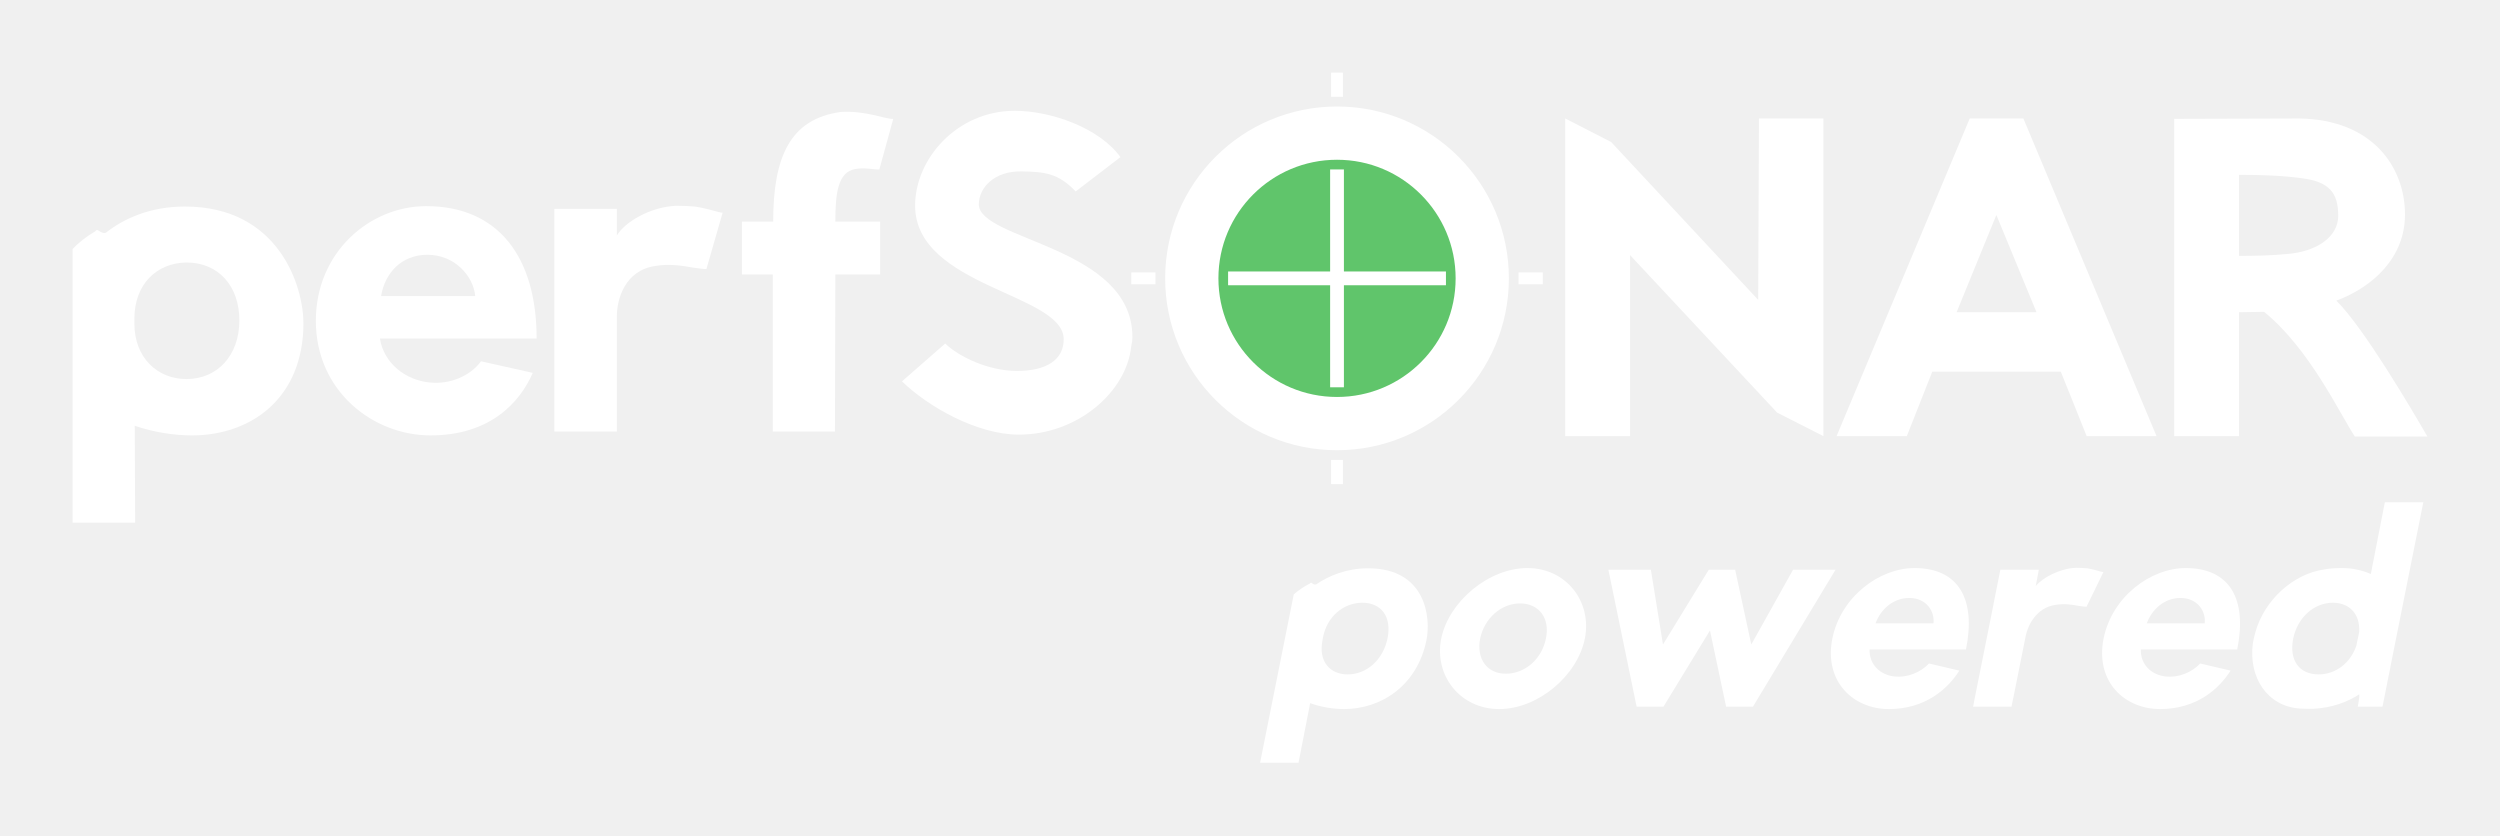
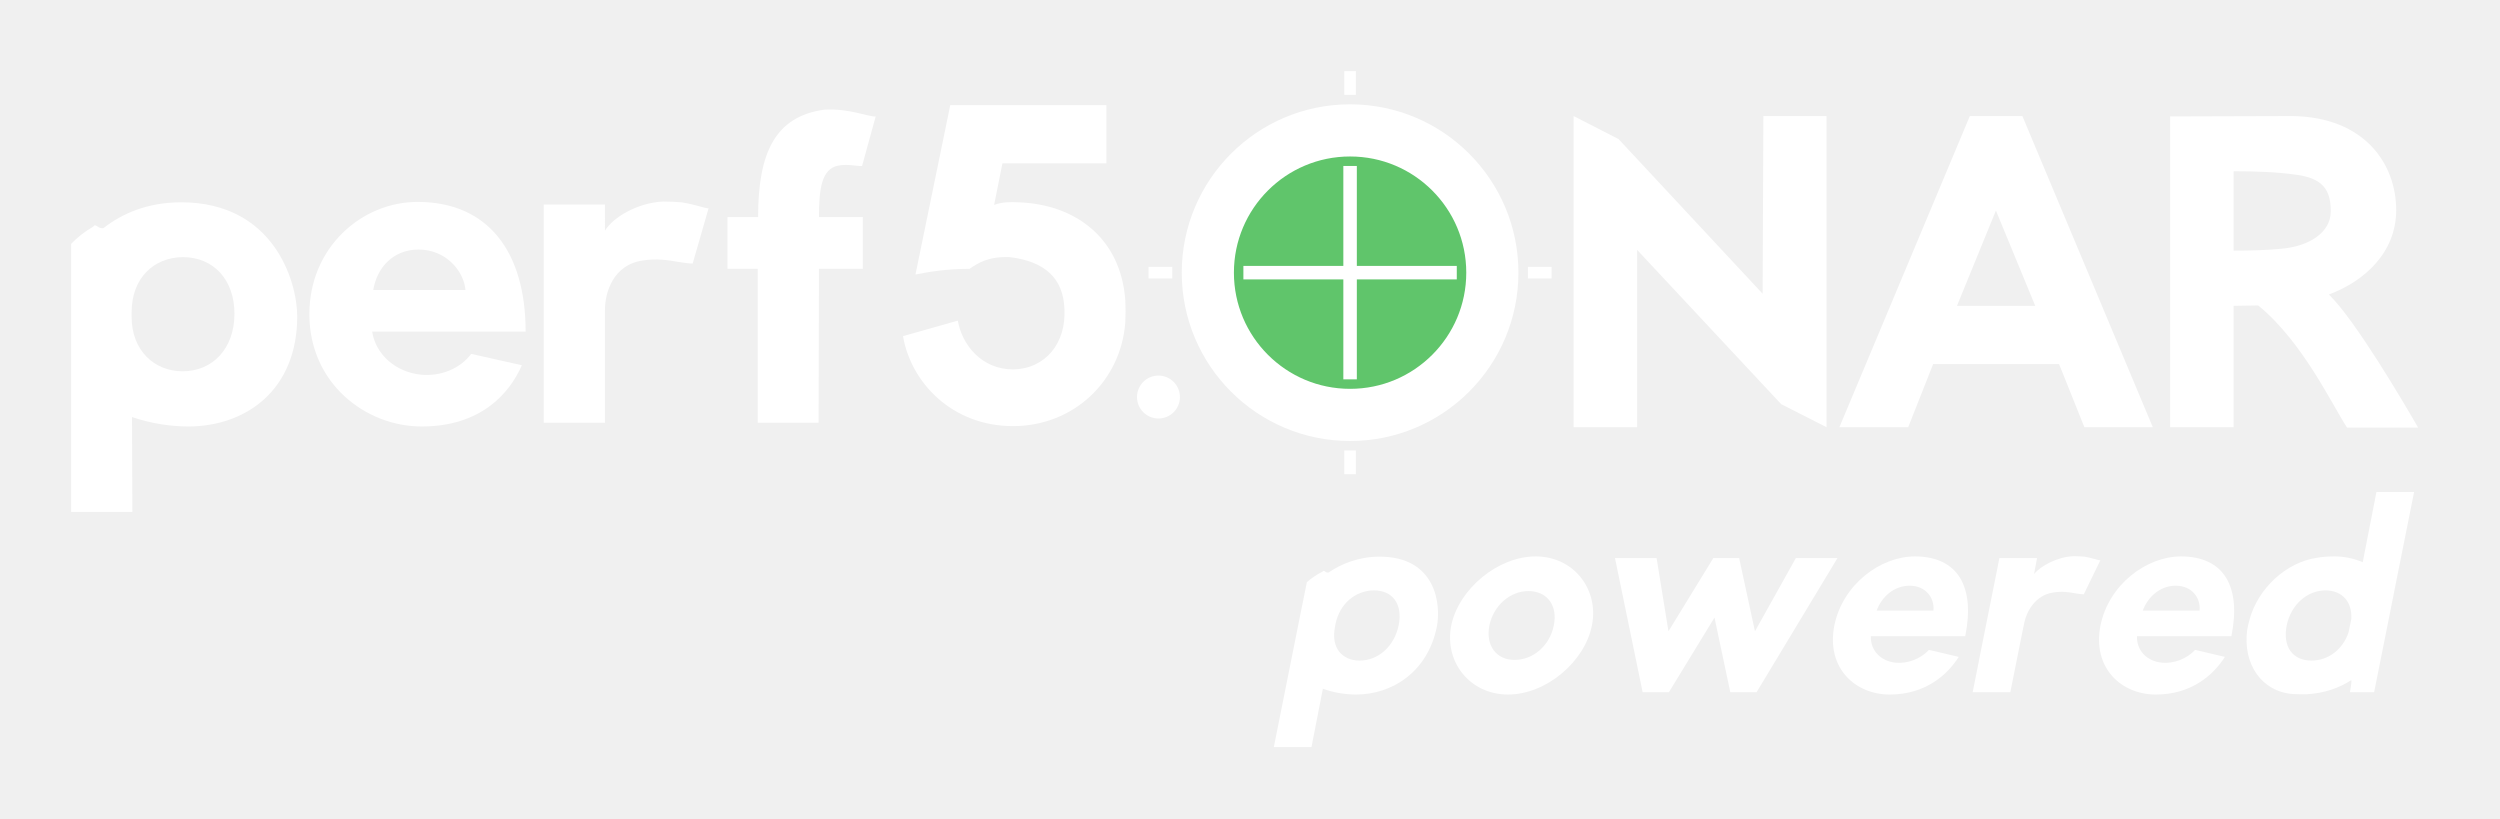
- <svg xmlns="http://www.w3.org/2000/svg" width="516.411mm" height="172.549mm" viewBox="0 0 516.411 172.549" version="1.1" id="svg8">
+ <svg xmlns="http://www.w3.org/2000/svg" width="527.213mm" height="172.549mm" viewBox="0 0 527.213 172.549" version="1.1" id="svg8">
  <defs id="defs2" />
-   <g id="layer4" style="display:inline" transform="translate(6.112114,-1.8065489e-6)">
+   <g id="layer4" style="display:inline" transform="translate(14.6448)">
    <circle transform="translate(187.5687,-139.5)" style="display:inline;opacity:1;fill:#31b63f;fill-opacity:0.75;fill-rule:nonzero;stroke:none;stroke-width:6;stroke-linecap:square;stroke-linejoin:miter;stroke-miterlimit:4;stroke-dasharray:none;stroke-dashoffset:0;stroke-opacity:1" id="path3715-3" cy="197.014" cx="82.479" r="30" />
  </g>
-   <g id="layer1" transform="translate(193.6808,-139.5)" style="display:inline">
+   <g id="layer1" transform="translate(202.2135,-139.5)" style="display:inline">
    <circle style="opacity:1;fill:none;fill-opacity:1;fill-rule:nonzero;stroke:#ffffff;stroke-width:11;stroke-linecap:square;stroke-linejoin:miter;stroke-miterlimit:4;stroke-dasharray:none;stroke-dashoffset:0;stroke-opacity:1" id="path3715" cy="197" cx="82.5" r="30" />
-     <path style="fill:none;fill-rule:evenodd;stroke:#ffffff;stroke-width:2.846;stroke-linecap:butt;stroke-linejoin:miter;stroke-miterlimit:4;stroke-dasharray:none;stroke-opacity:1" d="m 105,197 -45,0" id="path4522" />
-     <path style="fill:none;fill-rule:evenodd;stroke:#ffffff;stroke-width:2.846;stroke-linecap:butt;stroke-linejoin:miter;stroke-miterlimit:4;stroke-dasharray:none;stroke-opacity:1" d="m 82.5,219.5 0,-45" id="path4522-6" />
-     <path style="fill:none;fill-rule:evenodd;stroke:#ffffff;stroke-width:2.449;stroke-linecap:butt;stroke-linejoin:miter;stroke-miterlimit:4;stroke-dasharray:none;stroke-opacity:1" d="m 82.5,239.5 0,-5" id="path4522-6-7" />
-     <path style="fill:none;fill-rule:evenodd;stroke:#ffffff;stroke-width:2.449;stroke-linecap:butt;stroke-linejoin:miter;stroke-miterlimit:4;stroke-dasharray:none;stroke-opacity:1" d="M 82.5,159.5 82.5,154.5" id="path4522-6-7-3" />
-     <path style="fill:none;fill-rule:evenodd;stroke:#ffffff;stroke-width:2.449;stroke-linecap:butt;stroke-linejoin:miter;stroke-miterlimit:4;stroke-dasharray:none;stroke-opacity:1" d="m 40,197 5,0" id="path4522-6-7-3-5" />
-     <path style="fill:none;fill-rule:evenodd;stroke:#ffffff;stroke-width:2.449;stroke-linecap:butt;stroke-linejoin:miter;stroke-miterlimit:4;stroke-dasharray:none;stroke-opacity:1" d="M 120,197 125,197" id="path4522-6-7-3-5-6" />
-     <text xml:space="preserve" style="font-style:normal;font-variant:normal;font-weight:normal;font-stretch:normal;font-size:70.556px;line-height:125%;font-family:sans-serif;-inkscape-font-specification:'sans-serif, Normal';text-align:start;letter-spacing:0px;word-spacing:0px;writing-mode:lr-tb;text-anchor:start;fill:#ffffff;fill-opacity:1;stroke:none;stroke-width:0.265px;stroke-linecap:butt;stroke-linejoin:miter;stroke-opacity:1" x="310" y="219.5" id="text4725">
-       <tspan id="tspan4723" x="310" y="219.5" style="stroke-width:0.265px" />
+     <path style="fill:none;fill-rule:evenodd;stroke:#ffffff;stroke-width:2.846;stroke-linecap:butt;stroke-linejoin:miter;stroke-miterlimit:4;stroke-dasharray:none;stroke-opacity:1" d="m 105,197 h -45" id="path4522" />
+     <path style="fill:none;fill-rule:evenodd;stroke:#ffffff;stroke-width:2.846;stroke-linecap:butt;stroke-linejoin:miter;stroke-miterlimit:4;stroke-dasharray:none;stroke-opacity:1" d="m 82.5,219.5 v -45" id="path4522-6" />
+     <path style="fill:none;fill-rule:evenodd;stroke:#ffffff;stroke-width:2.45;stroke-linecap:butt;stroke-linejoin:miter;stroke-miterlimit:4;stroke-dasharray:none;stroke-opacity:1" d="m 82.5,239.5 v -5" id="path4522-6-7" />
+     <path style="fill:none;fill-rule:evenodd;stroke:#ffffff;stroke-width:2.449;stroke-linecap:butt;stroke-linejoin:miter;stroke-miterlimit:4;stroke-dasharray:none;stroke-opacity:1" d="M 82.5,159.5 V 154.5" id="path4522-6-7-3" />
+     <path style="fill:none;fill-rule:evenodd;stroke:#ffffff;stroke-width:2.449;stroke-linecap:butt;stroke-linejoin:miter;stroke-miterlimit:4;stroke-dasharray:none;stroke-opacity:1" d="m 40,197 h 5" id="path4522-6-7-3-5" />
+     <path style="fill:none;fill-rule:evenodd;stroke:#ffffff;stroke-width:2.45;stroke-linecap:butt;stroke-linejoin:miter;stroke-miterlimit:4;stroke-dasharray:none;stroke-opacity:1" d="M 120,197 H 125" id="path4522-6-7-3-5-6" />
+     <text xml:space="preserve" style="font-style:normal;font-variant:normal;font-weight:normal;font-stretch:normal;line-height:0%;font-family:sans-serif;-inkscape-font-specification:'sans-serif, Normal';text-align:start;letter-spacing:0px;word-spacing:0px;writing-mode:lr-tb;text-anchor:start;fill:#ffffff;fill-opacity:1;stroke:none;stroke-width:0.265px;stroke-linecap:butt;stroke-linejoin:miter;stroke-opacity:1" x="310" y="219.5" id="text4725">
+       <tspan id="tspan4723" x="310" y="219.5" style="font-size:70.555px;line-height:1.25;stroke-width:0.265px"> </tspan>
    </text>
  </g>
-   <g id="layer3" style="display:inline" transform="translate(5.960504,-8.0654894e-7)">
-     <g transform="translate(187.7203,-139.5)" style="font-style:normal;font-variant:normal;font-weight:normal;font-stretch:normal;font-size:79.729px;line-height:125%;font-family:'Rabbid Highway Sign II';-inkscape-font-specification:'Rabbid Highway Sign II, Normal';text-align:end;letter-spacing:0px;word-spacing:0px;writing-mode:lr-tb;text-anchor:end;display:inline;fill:#ffffff;fill-opacity:1;stroke:none;stroke-width:0.265px;stroke-linecap:butt;stroke-linejoin:miter;stroke-opacity:1" id="text4651-0">
-       <path d="m -165.924,206.319 0,-0.957 c 0,-7.176 4.624,-11.561 10.763,-11.64 6.538,0 10.923,4.784 10.923,11.959 0,7.335 -4.624,12.119 -10.923,12.119 -5.98,0 -10.763,-4.385 -10.763,-11.481 z m 10.444,-24.158 c -7.176,0 -12.597,2.472 -16.344,5.422 -1.116,0.319 -1.674,-1.116 -2.153,-0.319 -1.913,1.116 -3.508,2.392 -4.704,3.668 l 0,56.528 12.916,0 -0.08,-20.012 c 3.907,1.355 8.212,1.993 11.8,1.993 12.278,0 23.042,-7.734 23.042,-23.201 0,-7.495 -5.023,-24.078 -24.477,-24.078 z" style="font-style:normal;font-variant:normal;font-weight:normal;font-stretch:normal;font-size:79.729px;line-height:125%;font-family:'Rabbid Highway Sign II';-inkscape-font-specification:'Rabbid Highway Sign II, Normal';text-align:end;writing-mode:lr-tb;text-anchor:end" id="path3446" />
-       <path d="m -114.965,200.658 c 0.797,-4.784 4.226,-8.531 9.567,-8.531 5.661,0 9.488,4.385 9.886,8.531 l -19.454,0 z m 20.65,13.474 c -2.312,3.109 -6.458,4.784 -10.524,4.385 -5.182,-0.478 -9.567,-4.066 -10.365,-9.089 l 32.37,0 c 0,-16.903 -7.973,-27.347 -22.802,-27.347 -11.72,0 -22.802,9.567 -22.802,23.679 0,14.59 11.88,23.679 23.679,23.679 12.358,0 18.497,-6.857 21.128,-12.916 l -10.684,-2.392 z" style="font-style:normal;font-variant:normal;font-weight:normal;font-stretch:normal;font-size:79.729px;line-height:125%;font-family:'Rabbid Highway Sign II';-inkscape-font-specification:'Rabbid Highway Sign II, Normal';text-align:end;writing-mode:lr-tb;text-anchor:end" id="path3448" />
-       <path d="m -66.259,182.639 -12.916,0 0,46.004 12.916,0 0,-23.839 c 0,-3.508 1.674,-9.488 7.973,-10.365 2.87,-0.478 5.422,-0.08 7.654,0.319 1.116,0.159 2.073,0.319 2.87,0.319 l 3.349,-11.64 c -0.797,0 -2.711,-0.797 -5.74,-1.276 -1.116,-0.08 -2.392,-0.159 -3.827,-0.159 -5.422,0.239 -10.604,3.349 -12.278,6.139 l 0,-5.501 z" style="font-style:normal;font-variant:normal;font-weight:normal;font-stretch:normal;font-size:79.729px;line-height:125%;font-family:'Rabbid Highway Sign II';-inkscape-font-specification:'Rabbid Highway Sign II, Normal';text-align:end;writing-mode:lr-tb;text-anchor:end" id="path3450" />
-       <path d="m -33.965,185.27 -6.458,0 0,10.923 6.378,0 0,32.45 12.836,0 0.08,-32.45 9.249,0 0,-10.923 -9.249,0 c 0,-5.9 0.558,-10.205 4.066,-10.843 1.993,-0.399 3.986,0.159 5.023,0.08 l 2.87,-10.444 c -1.674,0.08 -5.581,-1.754 -10.843,-1.435 -10.444,1.435 -13.953,9.249 -13.953,22.643 z" style="font-style:normal;font-variant:normal;font-weight:normal;font-stretch:normal;font-size:79.729px;line-height:125%;font-family:'Rabbid Highway Sign II';-inkscape-font-specification:'Rabbid Highway Sign II, Normal';text-align:end;writing-mode:lr-tb;text-anchor:end" id="path3452" />
-       <path d="m 28.513,179.051 9.249,-7.096 c -4.385,-6.059 -14.351,-9.567 -21.846,-9.567 -11.88,0 -20.57,9.886 -20.57,19.613 0.08,16.823 30.696,18.098 30.696,27.586 0,4.305 -3.668,6.538 -9.647,6.538 -5.9,0 -12.039,-2.95 -14.83,-5.661 l -8.93,7.813 c 5.342,5.182 15.467,11.003 24.158,11.003 12.119,0 22.244,-8.85 23.201,-18.258 0.159,-0.638 0.239,-1.276 0.239,-1.913 0,-18.736 -31.732,-19.932 -31.732,-27.427 0.08,-3.588 3.349,-6.857 8.77,-6.777 4.704,0.08 7.654,0.319 11.242,4.146 z" style="font-style:normal;font-variant:normal;font-weight:normal;font-stretch:normal;font-size:79.729px;line-height:125%;font-family:'Rabbid Highway Sign II';-inkscape-font-specification:'Rabbid Highway Sign II, Normal';text-align:end;writing-mode:lr-tb;text-anchor:end" id="path3454" />
+   <g id="layer3" style="display:inline" transform="translate(14.49319)">
+     <g aria-label="perf5" id="text4651-0" style="font-style:normal;font-variant:normal;font-weight:normal;font-stretch:normal;line-height:0%;font-family:'Rabbid Highway Sign II';-inkscape-font-specification:'Rabbid Highway Sign II, Normal';text-align:end;letter-spacing:0px;word-spacing:0px;writing-mode:lr-tb;text-anchor:end;display:inline;fill:#ffffff;fill-opacity:1;stroke:none;stroke-width:0.265px;stroke-linecap:butt;stroke-linejoin:miter;stroke-opacity:1">
+       <path d="m 13.263,66.819 v -0.957 c 0,-7.176 4.624,-11.561 10.763,-11.64 6.538,0 10.923,4.784 10.923,11.959 0,7.335 -4.624,12.119 -10.923,12.119 -5.98,0 -10.763,-4.385 -10.763,-11.481 z M 23.708,42.661 c -7.176,0 -12.597,2.472 -16.344,5.422 C 6.247,48.401 5.689,46.966 5.211,47.763 3.297,48.88 1.703,50.155 0.507,51.431 v 56.528 H 13.423 l -0.08,-20.012 c 3.907,1.355 8.212,1.993 11.8,1.993 12.278,0 23.042,-7.734 23.042,-23.201 0,-7.495 -5.023,-24.078 -24.477,-24.078 z" style="font-style:normal;font-variant:normal;font-weight:normal;font-stretch:normal;font-size:79.729px;line-height:125%;font-family:'Rabbid Highway Sign II';-inkscape-font-specification:'Rabbid Highway Sign II, Normal';text-align:end;writing-mode:lr-tb;text-anchor:end" id="path991" />
+       <path d="m 64.222,61.158 c 0.797,-4.784 4.226,-8.531 9.567,-8.531 5.661,0 9.488,4.385 9.886,8.531 z m 20.65,13.474 c -2.312,3.109 -6.458,4.784 -10.524,4.385 -5.182,-0.478 -9.567,-4.066 -10.365,-9.089 h 32.37 c 0,-16.903 -7.973,-27.347 -22.802,-27.347 -11.72,0 -22.802,9.567 -22.802,23.679 0,14.59 11.88,23.679 23.679,23.679 12.358,0 18.497,-6.857 21.128,-12.916 z" style="font-style:normal;font-variant:normal;font-weight:normal;font-stretch:normal;font-size:79.729px;line-height:125%;font-family:'Rabbid Highway Sign II';-inkscape-font-specification:'Rabbid Highway Sign II, Normal';text-align:end;writing-mode:lr-tb;text-anchor:end" id="path993" />
+       <path d="m 113.085,43.139 h -12.916 v 46.004 h 12.916 V 65.304 c 0,-3.508 1.674,-9.488 7.973,-10.365 2.87,-0.478 5.422,-0.08 7.654,0.319 1.116,0.159 2.073,0.319 2.87,0.319 l 3.349,-11.64 c -0.797,0 -2.711,-0.797 -5.74,-1.276 -1.116,-0.08 -2.392,-0.159 -3.827,-0.159 -5.422,0.239 -10.604,3.349 -12.278,6.139 z" style="font-style:normal;font-variant:normal;font-weight:normal;font-stretch:normal;font-size:79.729px;line-height:125%;font-family:'Rabbid Highway Sign II';-inkscape-font-specification:'Rabbid Highway Sign II, Normal';text-align:end;writing-mode:lr-tb;text-anchor:end" id="path995" />
+       <path d="m 145.379,45.77 h -6.458 v 10.923 h 6.378 v 32.45 h 12.836 l 0.08,-32.45 h 9.249 V 45.77 h -9.249 c 0,-5.9 0.558,-10.205 4.066,-10.843 1.993,-0.399 3.986,0.159 5.023,0.08 l 2.87,-10.444 c -1.674,0.08 -5.581,-1.754 -10.843,-1.435 -10.444,1.435 -13.953,9.249 -13.953,22.643 z" style="font-style:normal;font-variant:normal;font-weight:normal;font-stretch:normal;font-size:79.729px;line-height:125%;font-family:'Rabbid Highway Sign II';-inkscape-font-specification:'Rabbid Highway Sign II, Normal';text-align:end;writing-mode:lr-tb;text-anchor:end" id="path997" />
+       <path d="m 199.137,77.901 c -6.617,0 -10.763,-5.182 -11.64,-10.285 l -11.561,3.269 c 1.674,9.807 10.365,18.975 23.201,18.975 12.836,0 22.802,-9.567 23.679,-21.925 0.08,-1.595 0.08,-3.109 0,-4.624 -0.957,-13.235 -10.684,-20.251 -22.563,-20.65 -1.595,-0.08 -3.508,-0.08 -5.103,0.558 l 1.754,-8.77 h 21.925 v -12.278 h -32.928 l -7.335,35.719 c 2.791,-0.558 6.538,-1.196 11.401,-1.196 1.754,-1.196 3.907,-2.631 8.451,-2.472 7.335,0.877 11.322,4.385 11.561,10.923 0.399,7.255 -4.066,12.677 -10.843,12.757 z" style="font-style:normal;font-variant:normal;font-weight:normal;font-stretch:normal;font-size:79.729px;line-height:125%;font-family:'Rabbid Highway Sign II';-inkscape-font-specification:'Rabbid Highway Sign II, Normal';text-align:end;writing-mode:lr-tb;text-anchor:end" id="path999" />
    </g>
-     <g style="font-style:normal;font-variant:normal;font-weight:normal;font-stretch:normal;font-size:88.9px;line-height:125%;font-family:sans-serif;-inkscape-font-specification:'sans-serif, Normal';text-align:start;letter-spacing:0px;word-spacing:0px;writing-mode:lr-tb;text-anchor:start;display:inline;fill:#ffffff;fill-opacity:1;stroke:none;stroke-width:0.265px;stroke-linecap:butt;stroke-linejoin:miter;stroke-opacity:1" id="text4651">
-       <path d="m 317.356,90.089 13.394,0 0,-37.392 30.376,32.529 9.567,4.863 0,-65.616 -13.315,0 -0.159,37.472 -30.376,-32.609 -9.488,-4.863 0,65.616 z" style="font-style:normal;font-variant:normal;font-weight:normal;font-stretch:normal;font-size:79.728px;font-family:'Rabbid Highway Sign II';-inkscape-font-specification:'Rabbid Highway Sign II, Normal';text-align:start;writing-mode:lr-tb;text-anchor:start;stroke-width:0.265px" id="path3439" />
-       <path d="m 411.997,24.473 -11.082,0 -27.506,65.616 14.51,0 5.262,-13.315 26.549,0 5.342,13.315 14.431,0 -27.506,-65.616 z m 2.711,40.023 -16.504,0 8.212,-20.091 8.292,20.091 z" style="font-style:normal;font-variant:normal;font-weight:normal;font-stretch:normal;font-size:79.728px;font-family:'Rabbid Highway Sign II';-inkscape-font-specification:'Rabbid Highway Sign II, Normal';text-align:start;writing-mode:lr-tb;text-anchor:start;stroke-width:0.265px" id="path3441" />
-       <path d="m 443.149,24.553 0,65.536 13.394,0 0,-25.593 c 1.515,0 3.349,-0.08 5.182,-0.08 9.408,7.654 15.627,21.048 18.736,25.752 l 14.989,0 c -3.03,-5.262 -13.235,-22.643 -18.816,-28.064 7.494,-2.79 14.192,-8.85 14.192,-17.779 0,-9.727 -6.617,-19.613 -21.845,-19.852 l -25.832,0.08 z m 13.394,28.303 0,-16.743 c 4.624,0 9.089,0.159 13.075,0.718 5.501,0.718 7.415,2.95 7.415,7.734 0,4.544 -4.704,7.415 -10.444,7.893 -3.269,0.319 -6.697,0.399 -10.046,0.399 z" style="font-style:normal;font-variant:normal;font-weight:normal;font-stretch:normal;font-size:79.728px;font-family:'Rabbid Highway Sign II';-inkscape-font-specification:'Rabbid Highway Sign II, Normal';text-align:start;writing-mode:lr-tb;text-anchor:start;stroke-width:0.265px" id="path3443" />
+     <g aria-label="NAR" id="text4651" style="font-style:normal;font-variant:normal;font-weight:normal;font-stretch:normal;line-height:0%;font-family:sans-serif;-inkscape-font-specification:'sans-serif, Normal';text-align:start;letter-spacing:0px;word-spacing:0px;writing-mode:lr-tb;text-anchor:start;display:inline;fill:#ffffff;fill-opacity:1;stroke:none;stroke-width:0.265px;stroke-linecap:butt;stroke-linejoin:miter;stroke-opacity:1">
+       <path d="m 317.356,90.089 h 13.394 V 52.697 l 30.376,32.529 9.567,4.863 V 24.473 h -13.315 l -0.159,37.472 -30.376,-32.609 -9.488,-4.863 z" style="font-style:normal;font-variant:normal;font-weight:normal;font-stretch:normal;font-size:79.728px;line-height:1.25;font-family:'Rabbid Highway Sign II';-inkscape-font-specification:'Rabbid Highway Sign II, Normal';text-align:start;writing-mode:lr-tb;text-anchor:start;stroke-width:0.265px" id="path1002" />
+       <path d="M 411.997,24.473 H 400.915 L 373.409,90.089 h 14.51 l 5.262,-13.315 h 26.549 l 5.342,13.315 h 14.431 z m 2.711,40.023 h -16.504 l 8.212,-20.091 z" style="font-style:normal;font-variant:normal;font-weight:normal;font-stretch:normal;font-size:79.728px;line-height:1.25;font-family:'Rabbid Highway Sign II';-inkscape-font-specification:'Rabbid Highway Sign II, Normal';text-align:start;writing-mode:lr-tb;text-anchor:start;stroke-width:0.265px" id="path1004" />
+       <path d="M 443.149,24.553 V 90.089 h 13.394 V 64.496 c 1.515,0 3.349,-0.08 5.182,-0.08 9.408,7.654 15.627,21.048 18.736,25.752 h 14.989 C 492.421,84.907 482.216,67.526 476.635,62.105 c 7.494,-2.79 14.192,-8.85 14.192,-17.779 0,-9.727 -6.617,-19.613 -21.845,-19.852 z m 13.394,28.303 V 36.113 c 4.624,0 9.089,0.159 13.075,0.718 5.501,0.718 7.415,2.95 7.415,7.734 0,4.544 -4.704,7.415 -10.444,7.893 -3.269,0.319 -6.697,0.399 -10.046,0.399 z" style="font-style:normal;font-variant:normal;font-weight:normal;font-stretch:normal;font-size:79.728px;line-height:1.25;font-family:'Rabbid Highway Sign II';-inkscape-font-specification:'Rabbid Highway Sign II, Normal';text-align:start;writing-mode:lr-tb;text-anchor:start;stroke-width:0.265px" id="path1006" />
    </g>
+     <circle style="fill:#ffffff;fill-opacity:1;fill-rule:evenodd;stroke-width:0.265" id="path166" cx="229.81" cy="83.729" r="4.526" />
  </g>
-   <g id="layer2" style="display:inline" transform="translate(8.832844,14.99999)">
-     <g style="font-style:normal;font-variant:normal;font-weight:normal;font-stretch:normal;font-size:69.144px;line-height:125%;font-family:sans-serif;-inkscape-font-specification:'sans-serif, Normal';text-align:start;letter-spacing:0px;word-spacing:0px;writing-mode:lr-tb;text-anchor:start;fill:#ffffff;fill-opacity:1;stroke:none;stroke-width:0.265px;stroke-linecap:butt;stroke-linejoin:miter;stroke-opacity:1" id="text4651-0-4">
-       <path d="m 264.349,117.247 0.098,-0.588 c 0.883,-4.413 4.266,-7.11 8.091,-7.159 4.021,0 6.13,2.942 5.247,7.355 -0.932,4.511 -4.364,7.453 -8.238,7.453 -3.678,0 -6.08,-2.697 -5.198,-7.061 z m 9.415,-14.858 c -4.413,0 -8.091,1.52 -10.739,3.334 -0.736,0.196 -0.883,-0.686 -1.275,-0.196 -1.324,0.687 -2.452,1.471 -3.334,2.256 l -6.963,34.767 7.944,0 2.403,-12.308 c 2.256,0.834 4.806,1.226 7.012,1.226 7.552,0 15.103,-4.756 17.016,-14.27 0.932,-4.609 -0.098,-14.809 -12.063,-14.809 z" style="font-style:italic;font-variant:normal;font-weight:normal;font-stretch:normal;font-size:49.036px;font-family:'Rabbid Highway Sign II';-inkscape-font-specification:'Rabbid Highway Sign II, Normal';text-align:end;writing-mode:lr-tb;text-anchor:end;stroke-width:0.265px" id="path3424" />
-       <path d="m 296.915,116.903 c 0.883,-4.217 4.364,-7.257 8.238,-7.257 3.923,0 6.228,3.04 5.345,7.257 -0.834,4.217 -4.315,7.257 -8.238,7.257 -3.874,0.049 -6.179,-3.04 -5.345,-7.257 z m -8.042,0 c -1.52,7.65 3.923,14.564 11.965,14.564 8.042,0 16.182,-6.914 17.702,-14.564 1.52,-7.601 -3.825,-14.564 -11.867,-14.564 -7.993,0 -16.231,6.914 -17.8,14.564 z" style="font-style:italic;font-variant:normal;font-weight:normal;font-stretch:normal;font-size:49.036px;font-family:'Rabbid Highway Sign II';-inkscape-font-specification:'Rabbid Highway Sign II, Normal';text-align:end;writing-mode:lr-tb;text-anchor:end;stroke-width:0.265px" id="path3426" />
-       <path d="m 334.776,130.977 9.611,-15.741 3.334,15.741 5.541,0 17.065,-28.294 -8.777,0 -8.63,15.446 -3.334,-15.446 -5.443,0 -9.464,15.446 -2.501,-15.446 -8.777,0 5.835,28.294 5.541,0 z" style="font-style:italic;font-variant:normal;font-weight:normal;font-stretch:normal;font-size:49.036px;font-family:'Rabbid Highway Sign II';-inkscape-font-specification:'Rabbid Highway Sign II, Normal';text-align:end;writing-mode:lr-tb;text-anchor:end;stroke-width:0.265px" id="path3428" />
-       <path d="m 378.586,113.765 c 1.079,-2.942 3.678,-5.247 6.963,-5.247 3.482,0 5.296,2.697 5.002,5.247 l -11.965,0 z m 11.033,8.287 c -1.765,1.912 -4.56,2.942 -7.012,2.697 -3.089,-0.294 -5.345,-2.501 -5.247,-5.59 l 19.909,0 c 2.109,-10.396 -1.52,-16.819 -10.641,-16.819 -7.208,0 -15.201,5.884 -16.966,14.564 -1.765,8.974 4.413,14.564 11.671,14.564 7.601,0 12.21,-4.217 14.564,-7.944 l -6.277,-1.471 z" style="font-style:italic;font-variant:normal;font-weight:normal;font-stretch:normal;font-size:49.036px;font-family:'Rabbid Highway Sign II';-inkscape-font-specification:'Rabbid Highway Sign II, Normal';text-align:end;writing-mode:lr-tb;text-anchor:end;stroke-width:0.265px" id="path3430" />
-       <path d="m 412.316,102.683 -7.944,0 -5.639,28.294 7.944,0 2.942,-14.662 c 0.441,-2.158 2.207,-5.835 6.179,-6.375 1.814,-0.294 3.334,-0.049 4.658,0.196 0.686,0.098 1.226,0.196 1.716,0.196 l 3.482,-7.159 c -0.49,0 -1.569,-0.49 -3.334,-0.785 -0.687,-0.049 -1.471,-0.098 -2.354,-0.098 -3.383,0.147 -6.914,2.06 -8.287,3.776 l 0.637,-3.383 z" style="font-style:italic;font-variant:normal;font-weight:normal;font-stretch:normal;font-size:49.036px;font-family:'Rabbid Highway Sign II';-inkscape-font-specification:'Rabbid Highway Sign II, Normal';text-align:end;writing-mode:lr-tb;text-anchor:end;stroke-width:0.265px" id="path3432" />
-       <path d="m 434.613,113.765 c 1.079,-2.942 3.678,-5.247 6.963,-5.247 3.482,0 5.296,2.697 5.002,5.247 l -11.965,0 z m 11.033,8.287 c -1.765,1.912 -4.56,2.942 -7.012,2.697 -3.089,-0.294 -5.345,-2.501 -5.247,-5.59 l 19.909,0 c 2.109,-10.396 -1.52,-16.819 -10.641,-16.819 -7.208,0 -15.201,5.884 -16.966,14.564 -1.765,8.974 4.413,14.564 11.671,14.564 7.601,0 12.21,-4.217 14.564,-7.944 l -6.277,-1.471 z" style="font-style:italic;font-variant:normal;font-weight:normal;font-stretch:normal;font-size:49.036px;font-family:'Rabbid Highway Sign II';-inkscape-font-specification:'Rabbid Highway Sign II, Normal';text-align:end;writing-mode:lr-tb;text-anchor:end;stroke-width:0.265px" id="path3434" />
-       <path d="m 464.862,116.903 c 0.932,-4.462 4.364,-7.404 8.238,-7.404 3.433,0.049 5.59,2.354 5.394,6.031 l -0.588,2.844 c -1.226,3.629 -4.315,5.933 -7.797,5.933 -4.021,0 -6.13,-2.942 -5.247,-7.404 z m 26.872,-28.147 -7.944,0 -2.893,14.809 c -1.814,-0.785 -3.874,-1.226 -5.884,-1.226 -1.422,0 -2.795,0.098 -3.776,0.294 -6.473,0.932 -12.357,6.424 -14.171,12.896 -0.245,0.785 -0.392,1.569 -0.539,2.354 -0.932,7.061 2.991,13.044 9.758,13.485 0.932,0.049 1.814,0.049 2.648,0.049 3.923,-0.196 7.061,-1.373 9.562,-2.991 0.098,0.539 -0.245,2.207 -0.294,2.55 l 5.1,0 8.434,-42.22 z" style="font-style:italic;font-variant:normal;font-weight:normal;font-stretch:normal;font-size:49.036px;font-family:'Rabbid Highway Sign II';-inkscape-font-specification:'Rabbid Highway Sign II, Normal';text-align:end;writing-mode:lr-tb;text-anchor:end;stroke-width:0.265px" id="path3436" />
+   <g id="layer2" style="display:inline" transform="translate(17.36553,15.00001)">
+     <g aria-label="powered" id="text4651-0-4" style="font-style:normal;font-variant:normal;font-weight:normal;font-stretch:normal;line-height:0%;font-family:sans-serif;-inkscape-font-specification:'sans-serif, Normal';text-align:start;letter-spacing:0px;word-spacing:0px;writing-mode:lr-tb;text-anchor:start;fill:#ffffff;fill-opacity:1;stroke:none;stroke-width:0.265px;stroke-linecap:butt;stroke-linejoin:miter;stroke-opacity:1">
+       <path d="m 264.158,117.247 0.098,-0.588 c 0.883,-4.413 4.266,-7.11 8.091,-7.159 4.021,0 6.13,2.942 5.247,7.355 -0.932,4.511 -4.364,7.453 -8.238,7.453 -3.678,0 -6.08,-2.697 -5.198,-7.061 z m 9.415,-14.858 c -4.413,0 -8.091,1.52 -10.739,3.334 -0.736,0.196 -0.883,-0.687 -1.275,-0.196 -1.324,0.686 -2.452,1.471 -3.334,2.256 l -6.963,34.767 h 7.944 l 2.403,-12.308 c 2.256,0.834 4.806,1.226 7.012,1.226 7.552,0 15.103,-4.756 17.016,-14.27 0.932,-4.609 -0.098,-14.809 -12.063,-14.809 z" style="font-style:italic;font-variant:normal;font-weight:normal;font-stretch:normal;font-size:49.036px;line-height:1.25;font-family:'Rabbid Highway Sign II';-inkscape-font-specification:'Rabbid Highway Sign II, Normal';text-align:end;writing-mode:lr-tb;text-anchor:end;stroke-width:0.265px" id="path1009" />
+       <path d="m 296.723,116.903 c 0.883,-4.217 4.364,-7.257 8.238,-7.257 3.923,0 6.228,3.04 5.345,7.257 -0.834,4.217 -4.315,7.257 -8.238,7.257 -3.874,0.049 -6.179,-3.04 -5.345,-7.257 z m -8.042,0 c -1.52,7.65 3.923,14.564 11.965,14.564 8.042,0 16.182,-6.914 17.702,-14.564 1.52,-7.601 -3.825,-14.564 -11.867,-14.564 -7.993,0 -16.231,6.914 -17.8,14.564 z" style="font-style:italic;font-variant:normal;font-weight:normal;font-stretch:normal;font-size:49.036px;line-height:1.25;font-family:'Rabbid Highway Sign II';-inkscape-font-specification:'Rabbid Highway Sign II, Normal';text-align:end;writing-mode:lr-tb;text-anchor:end;stroke-width:0.265px" id="path1011" />
+       <path d="m 334.584,130.977 9.611,-15.741 3.334,15.741 h 5.541 l 17.065,-28.294 h -8.777 l -8.63,15.446 -3.334,-15.446 h -5.443 l -9.464,15.446 -2.501,-15.446 h -8.777 l 5.835,28.294 z" style="font-style:italic;font-variant:normal;font-weight:normal;font-stretch:normal;font-size:49.036px;line-height:1.25;font-family:'Rabbid Highway Sign II';-inkscape-font-specification:'Rabbid Highway Sign II, Normal';text-align:end;writing-mode:lr-tb;text-anchor:end;stroke-width:0.265px" id="path1013" />
+       <path d="m 378.394,113.765 c 1.079,-2.942 3.678,-5.247 6.963,-5.247 3.482,0 5.296,2.697 5.002,5.247 z m 11.033,8.287 c -1.765,1.912 -4.56,2.942 -7.012,2.697 -3.089,-0.294 -5.345,-2.501 -5.247,-5.59 h 19.909 c 2.109,-10.396 -1.52,-16.819 -10.641,-16.819 -7.208,0 -15.201,5.884 -16.966,14.564 -1.765,8.974 4.413,14.564 11.671,14.564 7.601,0 12.21,-4.217 14.564,-7.944 z" style="font-style:italic;font-variant:normal;font-weight:normal;font-stretch:normal;font-size:49.036px;line-height:1.25;font-family:'Rabbid Highway Sign II';-inkscape-font-specification:'Rabbid Highway Sign II, Normal';text-align:end;writing-mode:lr-tb;text-anchor:end;stroke-width:0.265px" id="path1015" />
+       <path d="m 412.22,102.683 h -7.944 l -5.639,28.294 h 7.944 l 2.942,-14.662 c 0.441,-2.158 2.207,-5.835 6.179,-6.375 1.814,-0.294 3.334,-0.049 4.658,0.196 0.687,0.098 1.226,0.196 1.716,0.196 l 3.482,-7.159 c -0.49,0 -1.569,-0.49 -3.334,-0.785 -0.686,-0.049 -1.471,-0.098 -2.354,-0.098 -3.383,0.147 -6.914,2.06 -8.287,3.776 z" style="font-style:italic;font-variant:normal;font-weight:normal;font-stretch:normal;font-size:49.036px;line-height:1.25;font-family:'Rabbid Highway Sign II';-inkscape-font-specification:'Rabbid Highway Sign II, Normal';text-align:end;writing-mode:lr-tb;text-anchor:end;stroke-width:0.265px" id="path1017" />
+       <path d="m 434.518,113.765 c 1.079,-2.942 3.678,-5.247 6.963,-5.247 3.482,0 5.296,2.697 5.002,5.247 z m 11.033,8.287 c -1.765,1.912 -4.56,2.942 -7.012,2.697 -3.089,-0.294 -5.345,-2.501 -5.247,-5.59 h 19.909 c 2.109,-10.396 -1.52,-16.819 -10.641,-16.819 -7.208,0 -15.201,5.884 -16.966,14.564 -1.765,8.974 4.413,14.564 11.671,14.564 7.601,0 12.21,-4.217 14.564,-7.944 z" style="font-style:italic;font-variant:normal;font-weight:normal;font-stretch:normal;font-size:49.036px;line-height:1.25;font-family:'Rabbid Highway Sign II';-inkscape-font-specification:'Rabbid Highway Sign II, Normal';text-align:end;writing-mode:lr-tb;text-anchor:end;stroke-width:0.265px" id="path1019" />
+       <path d="m 464.862,116.903 c 0.932,-4.462 4.364,-7.404 8.238,-7.404 3.433,0.049 5.59,2.354 5.394,6.031 l -0.588,2.844 c -1.226,3.629 -4.315,5.933 -7.797,5.933 -4.021,0 -6.13,-2.942 -5.247,-7.404 z m 26.872,-28.147 h -7.944 l -2.893,14.809 c -1.814,-0.785 -3.874,-1.226 -5.884,-1.226 -1.422,0 -2.795,0.098 -3.776,0.294 -6.473,0.932 -12.357,6.424 -14.171,12.896 -0.245,0.785 -0.392,1.569 -0.539,2.354 -0.932,7.061 2.991,13.044 9.758,13.485 0.932,0.049 1.814,0.049 2.648,0.049 3.923,-0.196 7.061,-1.373 9.562,-2.991 0.098,0.539 -0.245,2.207 -0.294,2.55 h 5.1 z" style="font-style:italic;font-variant:normal;font-weight:normal;font-stretch:normal;font-size:49.036px;line-height:1.25;font-family:'Rabbid Highway Sign II';-inkscape-font-specification:'Rabbid Highway Sign II, Normal';text-align:end;writing-mode:lr-tb;text-anchor:end;stroke-width:0.265px" id="path1021" />
    </g>
-     <text xml:space="preserve" style="font-style:normal;font-variant:normal;font-weight:normal;font-stretch:normal;font-size:70.556px;line-height:125%;font-family:sans-serif;-inkscape-font-specification:'sans-serif, Normal';text-align:start;letter-spacing:0px;word-spacing:0px;writing-mode:lr-tb;text-anchor:start;fill:#ffffff;fill-opacity:1;stroke:none;stroke-width:0.265px;stroke-linecap:butt;stroke-linejoin:miter;stroke-opacity:1" x="363.988" y="-165.556" id="text6229">
-       <tspan id="tspan6227" x="363.988" y="-165.556" style="stroke-width:0.265px" />
+     <text xml:space="preserve" style="font-style:normal;font-variant:normal;font-weight:normal;font-stretch:normal;line-height:0%;font-family:sans-serif;-inkscape-font-specification:'sans-serif, Normal';text-align:start;letter-spacing:0px;word-spacing:0px;writing-mode:lr-tb;text-anchor:start;fill:#ffffff;fill-opacity:1;stroke:none;stroke-width:0.265px;stroke-linecap:butt;stroke-linejoin:miter;stroke-opacity:1" x="363.988" y="-165.556" id="text6229">
+       <tspan id="tspan6227" x="363.988" y="-165.556" style="font-size:70.555px;line-height:1.25;stroke-width:0.265px"> </tspan>
    </text>
-     <text xml:space="preserve" style="font-style:normal;font-variant:normal;font-weight:normal;font-stretch:normal;font-size:70.556px;line-height:125%;font-family:sans-serif;-inkscape-font-specification:'sans-serif, Normal';text-align:start;letter-spacing:0px;word-spacing:0px;writing-mode:lr-tb;text-anchor:start;fill:#ffffff;fill-opacity:1;stroke:none;stroke-width:0.265px;stroke-linecap:butt;stroke-linejoin:miter;stroke-opacity:1" x="557.348" y="80" id="text842">
-       <tspan id="tspan840" x="557.348" y="80" style="stroke-width:0.265px" />
+     <text xml:space="preserve" style="font-style:normal;font-variant:normal;font-weight:normal;font-stretch:normal;line-height:0%;font-family:sans-serif;-inkscape-font-specification:'sans-serif, Normal';text-align:start;letter-spacing:0px;word-spacing:0px;writing-mode:lr-tb;text-anchor:start;fill:#ffffff;fill-opacity:1;stroke:none;stroke-width:0.265px;stroke-linecap:butt;stroke-linejoin:miter;stroke-opacity:1" x="557.348" y="80" id="text842">
+       <tspan id="tspan840" x="557.348" y="80" style="font-size:70.555px;line-height:1.25;stroke-width:0.265px"> </tspan>
    </text>
-     <text xml:space="preserve" style="font-style:normal;font-variant:normal;font-weight:normal;font-stretch:normal;font-size:70.556px;line-height:125%;font-family:sans-serif;-inkscape-font-specification:'sans-serif, Normal';text-align:start;letter-spacing:0px;word-spacing:0px;writing-mode:lr-tb;text-anchor:start;fill:#ffffff;fill-opacity:1;stroke:none;stroke-width:0.265px;stroke-linecap:butt;stroke-linejoin:miter;stroke-opacity:1" x="403.326" y="-263.632" id="text846">
-       <tspan id="tspan844" x="403.326" y="-263.632" style="stroke-width:0.265px" />
+     <text xml:space="preserve" style="font-style:normal;font-variant:normal;font-weight:normal;font-stretch:normal;line-height:0%;font-family:sans-serif;-inkscape-font-specification:'sans-serif, Normal';text-align:start;letter-spacing:0px;word-spacing:0px;writing-mode:lr-tb;text-anchor:start;fill:#ffffff;fill-opacity:1;stroke:none;stroke-width:0.265px;stroke-linecap:butt;stroke-linejoin:miter;stroke-opacity:1" x="403.326" y="-263.632" id="text846">
+       <tspan id="tspan844" x="403.326" y="-263.632" style="font-size:70.555px;line-height:1.25;stroke-width:0.265px"> </tspan>
    </text>
  </g>
</svg>
